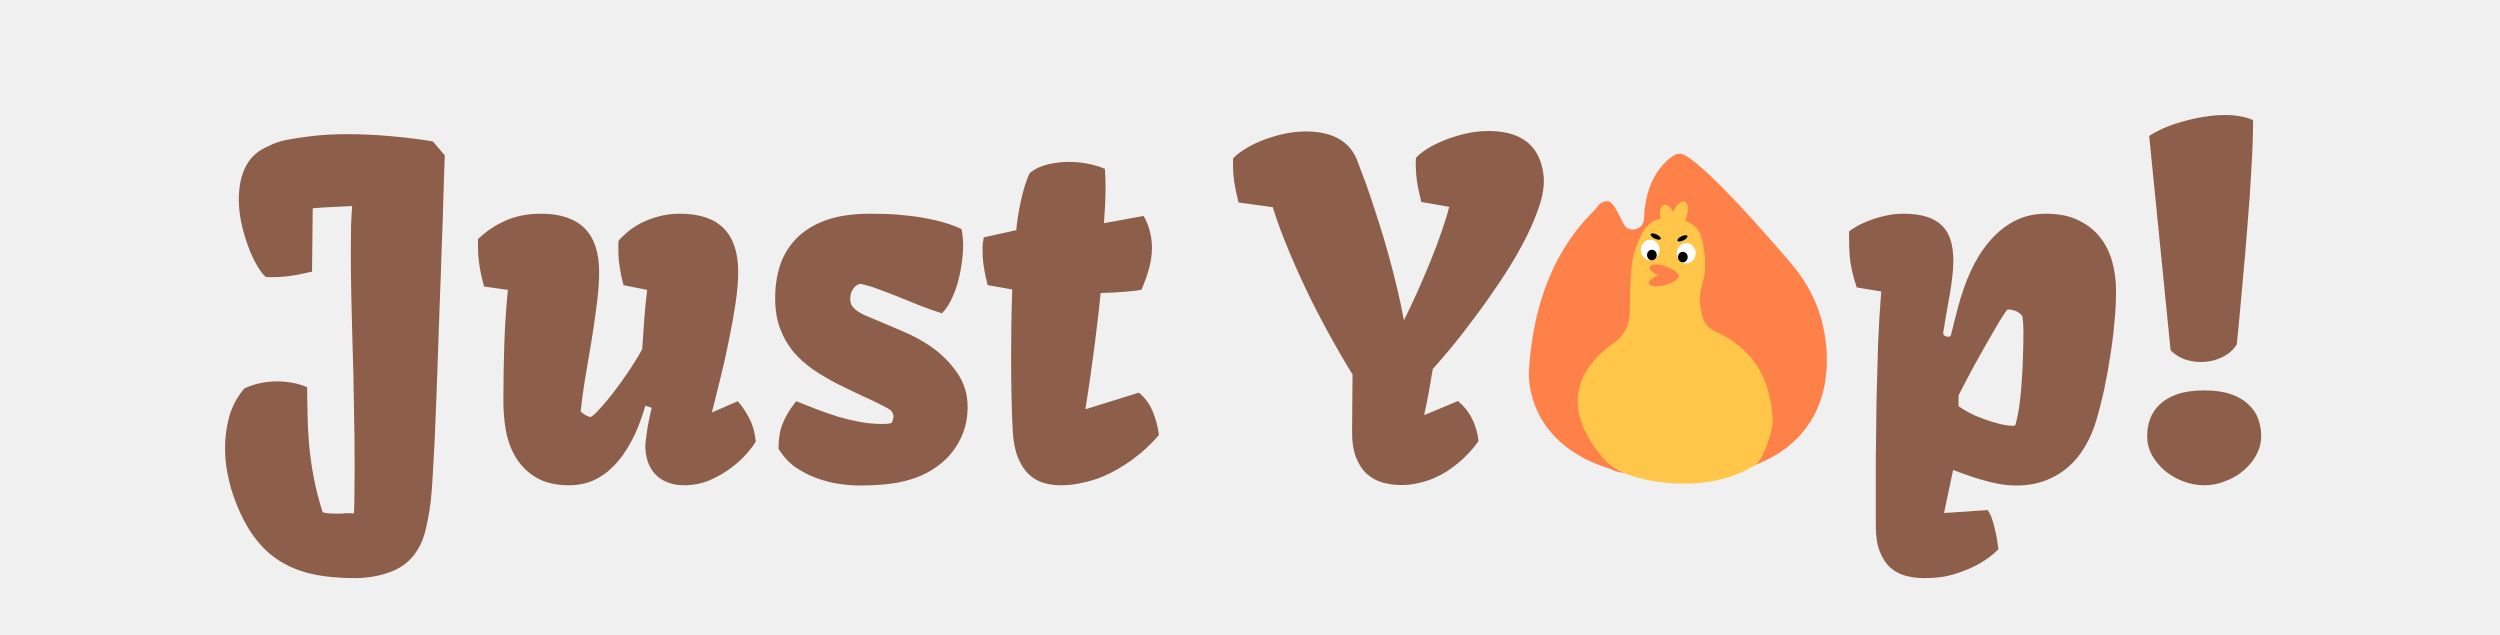
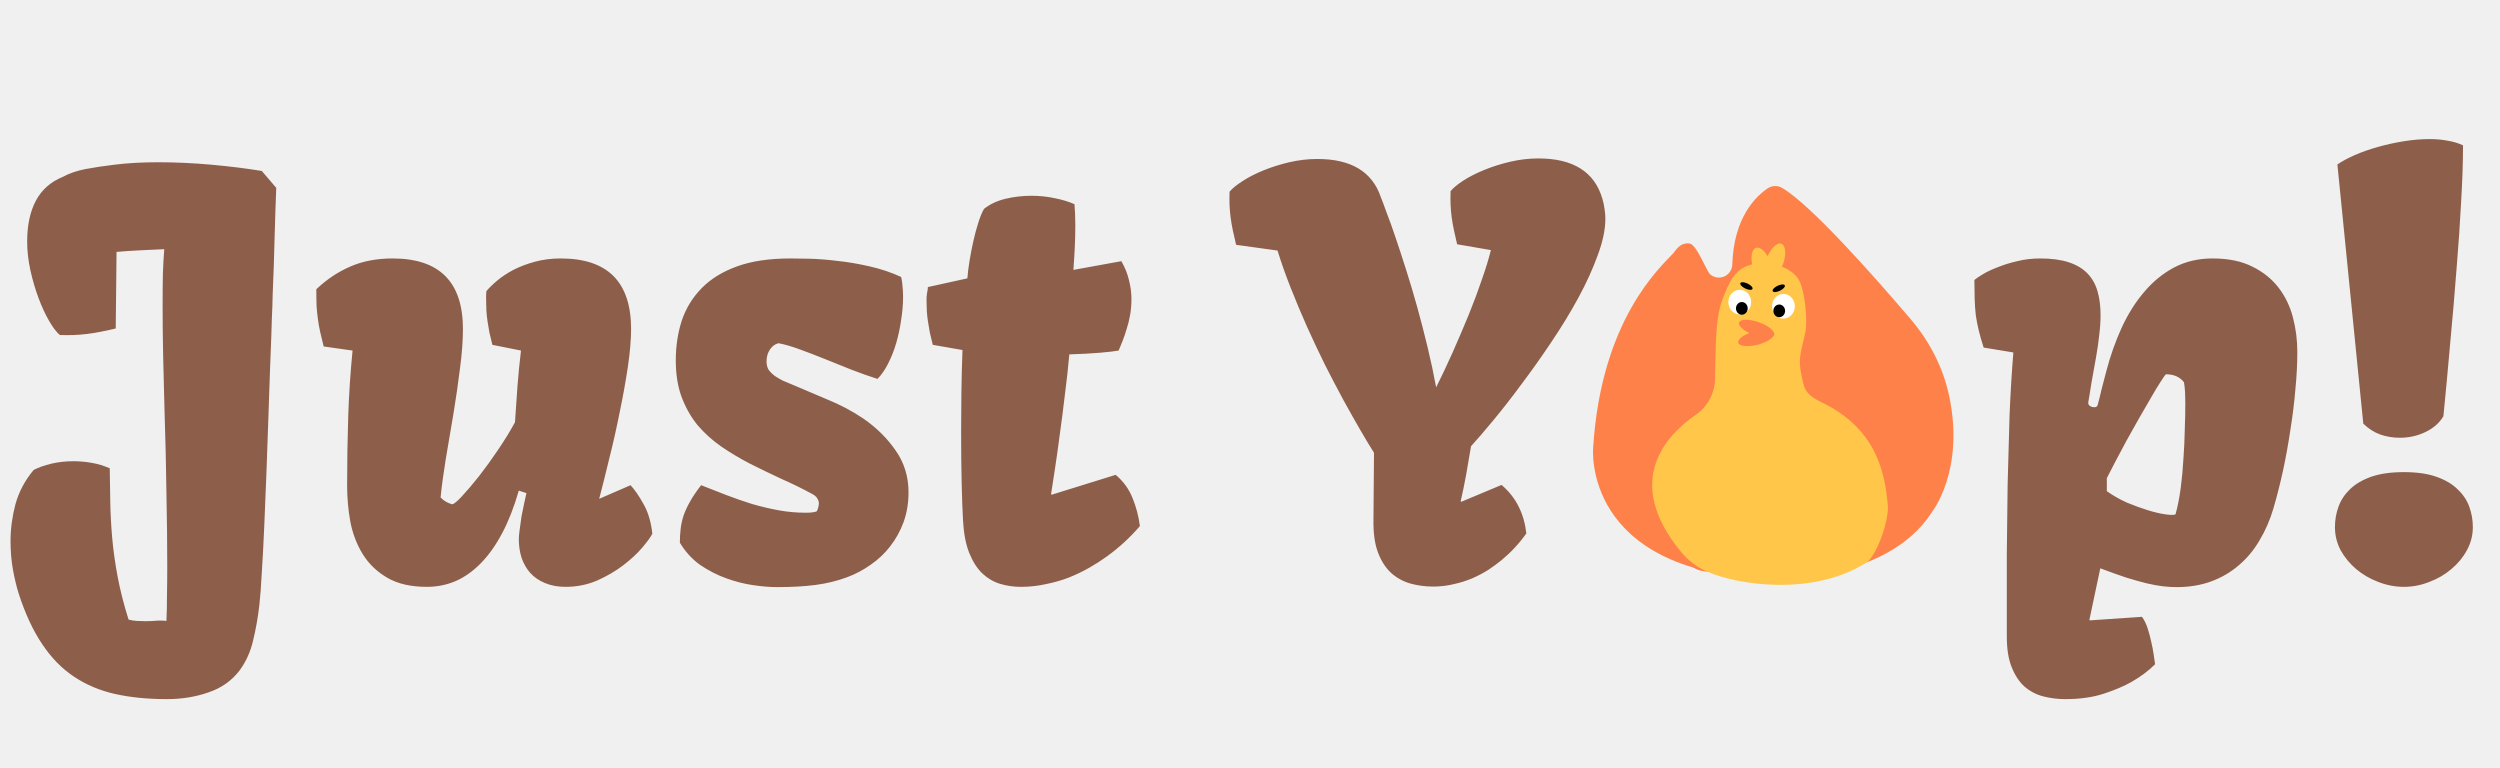
- <svg xmlns="http://www.w3.org/2000/svg" width="260" height="66" viewBox="0 0 260 66" fill="none">
+ <svg xmlns="http://www.w3.org/2000/svg" width="215" height="66" viewBox="0 0 215 66" fill="none">
  <g clip-path="url(#clip0_208_453)">
-     <path d="M188.137 44.052C188.137 44.052 191 40.469 189.623 34.028C189.103 31.599 187.943 29.36 186.342 27.477C183.442 24.072 177.793 17.639 175.261 16.159C174.869 15.931 174.391 15.947 174.015 16.201C173.022 16.872 171.102 18.683 170.979 22.733C170.95 23.709 169.848 24.215 169.093 23.613C168.761 23.348 167.922 21.004 167.287 20.938C166.441 20.848 166.111 21.556 165.887 21.797C164.745 23.022 159.692 27.53 159.01 38.517C159.01 38.517 158.035 49.096 173.916 49.788C173.916 49.788 184.144 50.282 188.139 44.052H188.137Z" fill="#FF814A" />
-     <path d="M168.581 45.854L168.568 46.124C168.549 46.474 168.335 46.779 168.016 46.917C167.332 47.214 166.37 47.861 167.708 48.845C167.747 48.874 167.789 48.901 167.834 48.922C168.095 49.052 169.043 49.426 170.472 48.866C170.624 48.808 170.752 48.705 170.851 48.575C171.123 48.214 171.546 47.379 171.35 45.801C171.295 45.358 170.922 45.021 170.483 45.013L169.498 44.992C169.014 44.981 168.61 45.363 168.586 45.854H168.581Z" fill="#FF814A" />
-     <path d="M179.178 46.05L179.149 46.32C179.113 46.67 179.277 47.005 179.572 47.19C180.202 47.591 181.051 48.386 179.578 49.142C179.536 49.163 179.489 49.184 179.442 49.198C179.165 49.285 178.169 49.503 176.845 48.72C176.706 48.638 176.594 48.516 176.518 48.373C176.307 47.975 176.017 47.079 176.455 45.554C176.578 45.124 176.999 44.854 177.435 44.915L178.412 45.05C178.891 45.116 179.233 45.559 179.181 46.047L179.178 46.05Z" fill="#FF814A" />
-     <path d="M167.849 35.664C165.32 37.404 161.534 41.35 166.561 47.452C167.17 48.192 167.938 48.778 168.811 49.16C171.4 50.292 177.869 51.324 182.515 48.378C183.361 47.842 184.487 44.779 184.351 43.397C184.108 40.931 183.544 36.948 178.661 34.598C177.127 33.861 177.143 33.312 176.905 32.158C176.638 30.872 176.853 30.403 177.247 28.631C177.482 27.584 177.221 25.043 176.719 24.099C176.189 23.099 174.311 22.285 172.518 22.784C171.126 23.171 170.674 24.372 170.141 25.733C169.485 27.403 169.561 30.029 169.493 32.607C169.461 33.832 168.847 34.975 167.849 35.662V35.664Z" fill="#FFC64A" />
-     <path d="M171.619 27.043C171.078 27.043 170.64 26.568 170.64 25.982C170.64 25.396 171.078 24.921 171.619 24.921C172.161 24.921 172.599 25.396 172.599 25.982C172.599 26.568 172.161 27.043 171.619 27.043Z" fill="white" />
-     <path d="M171.797 27.067C171.519 27.067 171.293 26.822 171.293 26.52C171.293 26.219 171.519 25.974 171.797 25.974C172.076 25.974 172.301 26.219 172.301 26.52C172.301 26.822 172.076 27.067 171.797 27.067Z" fill="black" />
-     <path d="M175.374 27.398C174.833 27.398 174.394 26.923 174.394 26.337C174.394 25.752 174.833 25.277 175.374 25.277C175.915 25.277 176.354 25.752 176.354 26.337C176.354 26.923 175.915 27.398 175.374 27.398Z" fill="white" />
-     <path d="M175.013 27.281C174.735 27.281 174.509 27.037 174.509 26.735C174.509 26.433 174.735 26.189 175.013 26.189C175.292 26.189 175.518 26.433 175.518 26.735C175.518 27.037 175.292 27.281 175.013 27.281Z" fill="black" />
-     <path d="M174.077 23.974C173.695 23.827 173.638 23.034 173.949 22.203C174.26 21.372 174.821 20.817 175.203 20.964C175.585 21.111 175.642 21.904 175.331 22.736C175.02 23.567 174.458 24.121 174.077 23.974Z" fill="#FFC64A" />
-     <path d="M172.787 23.098C172.507 22.256 172.609 21.459 173.017 21.32C173.424 21.18 173.982 21.75 174.262 22.592C174.543 23.434 174.44 24.23 174.032 24.37C173.625 24.51 173.067 23.94 172.787 23.098Z" fill="#FFC64A" />
-     <path d="M171.491 29.474C171.411 29.159 172.036 28.723 172.887 28.5C173.738 28.277 174.493 28.352 174.573 28.667C174.653 28.982 174.028 29.418 173.177 29.64C172.326 29.863 171.571 29.788 171.491 29.474Z" fill="#FF814A" />
-     <path d="M172.875 28.823C172.045 28.53 171.457 28.044 171.562 27.737C171.667 27.43 172.425 27.418 173.255 27.71C174.085 28.002 174.673 28.488 174.568 28.796C174.463 29.103 173.705 29.115 172.875 28.823Z" fill="#FF814A" />
-     <path d="M174.453 25.039C174.398 24.921 174.586 24.714 174.873 24.576C175.16 24.438 175.437 24.422 175.492 24.54C175.547 24.658 175.359 24.865 175.072 25.003C174.785 25.141 174.508 25.157 174.453 25.039Z" fill="black" />
-     <path d="M172.093 24.812C171.806 24.675 171.618 24.467 171.673 24.349C171.728 24.232 172.005 24.248 172.292 24.386C172.579 24.523 172.767 24.731 172.712 24.849C172.657 24.966 172.38 24.95 172.093 24.812Z" fill="black" />
+     <path d="M166.137 44.052C166.137 44.052 169 40.469 167.623 34.028C167.103 31.599 165.943 29.36 164.342 27.477C161.442 24.072 155.793 17.639 153.261 16.159C152.869 15.931 152.391 15.947 152.015 16.201C151.022 16.872 149.102 18.683 148.979 22.733C148.95 23.709 147.848 24.215 147.093 23.613C146.761 23.348 145.922 21.004 145.287 20.938C144.441 20.848 144.111 21.556 143.887 21.797C142.745 23.022 137.692 27.53 137.01 38.517C137.01 38.517 136.035 49.096 151.916 49.788C151.916 49.788 162.144 50.282 166.139 44.052H166.137Z" fill="#FF814A" />
+     <path d="M146.581 45.854L146.568 46.124C146.549 46.474 146.335 46.779 146.016 46.917C145.332 47.214 144.37 47.861 145.708 48.845C145.747 48.874 145.789 48.901 145.834 48.922C146.095 49.052 147.043 49.426 148.472 48.866C148.624 48.808 148.752 48.705 148.851 48.575C149.123 48.214 149.546 47.379 149.35 45.801C149.295 45.358 148.922 45.021 148.483 45.013L147.498 44.992C147.014 44.981 146.61 45.363 146.586 45.854H146.581Z" fill="#FF814A" />
+     <path d="M157.178 46.05L157.149 46.32C157.113 46.67 157.277 47.005 157.572 47.19C158.202 47.591 159.051 48.386 157.578 49.142C157.536 49.163 157.489 49.184 157.442 49.198C157.165 49.285 156.169 49.503 154.845 48.72C154.706 48.638 154.594 48.516 154.518 48.373C154.307 47.975 154.017 47.079 154.455 45.554C154.578 45.124 154.999 44.854 155.435 44.915L156.412 45.05C156.891 45.116 157.233 45.559 157.181 46.047L157.178 46.05Z" fill="#FF814A" />
+     <path d="M145.849 35.664C143.32 37.404 139.534 41.35 144.561 47.452C145.17 48.192 145.938 48.778 146.811 49.16C149.4 50.292 155.869 51.324 160.514 48.378C161.361 47.842 162.487 44.779 162.351 43.397C162.108 40.931 161.544 36.948 156.661 34.598C155.127 33.861 155.143 33.312 154.905 32.158C154.638 30.872 154.853 30.403 155.247 28.631C155.482 27.584 155.221 25.043 154.719 24.099C154.189 23.099 152.31 22.285 150.518 22.784C149.126 23.171 148.674 24.372 148.141 25.733C147.485 27.403 147.561 30.029 147.493 32.607C147.461 33.832 146.847 34.975 145.849 35.662V35.664Z" fill="#FFC64A" />
+     <path d="M149.619 27.043C149.078 27.043 148.64 26.568 148.64 25.982C148.64 25.396 149.078 24.921 149.619 24.921C150.161 24.921 150.599 25.396 150.599 25.982C150.599 26.568 150.161 27.043 149.619 27.043Z" fill="white" />
+     <path d="M149.797 27.067C149.519 27.067 149.293 26.822 149.293 26.52C149.293 26.219 149.519 25.974 149.797 25.974C150.076 25.974 150.301 26.219 150.301 26.52C150.301 26.822 150.076 27.067 149.797 27.067Z" fill="black" />
+     <path d="M153.374 27.398C152.833 27.398 152.394 26.923 152.394 26.337C152.394 25.752 152.833 25.277 153.374 25.277C153.915 25.277 154.354 25.752 154.354 26.337C154.354 26.923 153.915 27.398 153.374 27.398Z" fill="white" />
+     <path d="M153.013 27.281C152.735 27.281 152.509 27.037 152.509 26.735C152.509 26.433 152.735 26.189 153.013 26.189C153.292 26.189 153.518 26.433 153.518 26.735C153.518 27.037 153.292 27.281 153.013 27.281Z" fill="black" />
+     <path d="M152.077 23.974C151.695 23.827 151.638 23.034 151.949 22.203C152.26 21.372 152.821 20.817 153.203 20.964C153.585 21.111 153.642 21.904 153.331 22.736C153.02 23.567 152.458 24.121 152.077 23.974Z" fill="#FFC64A" />
+     <path d="M150.787 23.098C150.506 22.256 150.609 21.459 151.017 21.32C151.424 21.18 151.982 21.75 152.262 22.592C152.542 23.434 152.44 24.23 152.032 24.37C151.625 24.51 151.067 23.94 150.787 23.098Z" fill="#FFC64A" />
+     <path d="M149.491 29.474C149.411 29.159 150.036 28.723 150.887 28.5C151.738 28.277 152.492 28.352 152.572 28.667C152.652 28.982 152.027 29.418 151.177 29.64C150.326 29.863 149.571 29.788 149.491 29.474Z" fill="#FF814A" />
+     <path d="M150.875 28.823C150.045 28.53 149.457 28.044 149.562 27.737C149.667 27.43 150.425 27.418 151.255 27.71C152.085 28.002 152.673 28.488 152.568 28.796C152.463 29.103 151.705 29.115 150.875 28.823Z" fill="#FF814A" />
+     <path d="M152.453 25.039C152.398 24.921 152.586 24.714 152.873 24.576C153.16 24.438 153.437 24.422 153.492 24.54C153.547 24.658 153.359 24.865 153.072 25.003C152.785 25.141 152.508 25.157 152.453 25.039Z" fill="black" />
+     <path d="M150.093 24.812C149.806 24.675 149.618 24.467 149.673 24.349C149.728 24.232 150.005 24.248 150.292 24.386C150.579 24.523 150.767 24.731 150.712 24.849C150.657 24.966 150.38 24.95 150.093 24.812Z" fill="black" />
  </g>
-   <path d="M24.109 51.055C23.922 50.461 23.758 49.781 23.617 49.016C23.477 48.234 23.406 47.406 23.406 46.531C23.406 45.484 23.547 44.43 23.828 43.367C24.125 42.289 24.648 41.305 25.398 40.414C25.82 40.195 26.328 40.016 26.922 39.875C27.516 39.734 28.148 39.664 28.82 39.664C29.336 39.664 29.859 39.711 30.391 39.805C30.922 39.898 31.438 40.055 31.938 40.273C31.953 41.227 31.969 42.195 31.984 43.18C32 44.164 32.055 45.188 32.148 46.25C32.242 47.312 32.398 48.43 32.617 49.602C32.836 50.758 33.148 51.984 33.555 53.281C33.773 53.344 34.008 53.383 34.258 53.398C34.508 53.414 34.758 53.422 35.008 53.422C35.367 53.422 35.703 53.406 36.016 53.375C36.344 53.359 36.609 53.367 36.812 53.398C36.844 52.773 36.859 52.062 36.859 51.266C36.875 50.469 36.883 49.602 36.883 48.664C36.883 46.742 36.859 44.625 36.812 42.312C36.781 39.984 36.727 37.641 36.648 35.281C36.602 33.719 36.562 32.172 36.531 30.641C36.5 29.094 36.484 27.648 36.484 26.305C36.484 25.289 36.492 24.367 36.508 23.539C36.539 22.711 36.578 22.008 36.625 21.43C36.016 21.461 35.352 21.492 34.633 21.523C33.914 21.555 33.211 21.602 32.523 21.664L32.453 28.25C32 28.359 31.57 28.453 31.164 28.531C30.773 28.609 30.383 28.672 29.992 28.719C29.617 28.766 29.234 28.797 28.844 28.812C28.469 28.828 28.07 28.828 27.648 28.812C27.367 28.578 27.062 28.18 26.734 27.617C26.406 27.055 26.102 26.398 25.82 25.648C25.539 24.898 25.305 24.102 25.117 23.258C24.93 22.398 24.836 21.57 24.836 20.773C24.836 19.367 25.086 18.195 25.586 17.258C26.086 16.32 26.852 15.641 27.883 15.219C28.461 14.906 29.117 14.68 29.852 14.539C30.602 14.398 31.43 14.273 32.336 14.164C33.461 14.023 34.711 13.953 36.086 13.953C37.586 13.953 39.117 14.023 40.68 14.164C42.242 14.305 43.688 14.484 45.016 14.703L46.258 16.156C46.242 16.688 46.219 17.32 46.188 18.055C46.172 18.789 46.148 19.562 46.117 20.375C46.102 21.188 46.078 22.016 46.047 22.859C46.016 23.688 45.984 24.484 45.953 25.25C45.938 26 45.914 26.688 45.883 27.312C45.867 27.938 45.852 28.438 45.836 28.812C45.805 29.594 45.766 30.617 45.719 31.883C45.672 33.133 45.625 34.508 45.578 36.008C45.531 37.492 45.477 39.039 45.414 40.648C45.352 42.242 45.289 43.773 45.227 45.242C45.164 46.695 45.094 48.023 45.016 49.227C44.953 50.414 44.883 51.352 44.805 52.039C44.68 53.117 44.5 54.133 44.266 55.086C44.047 56.039 43.664 56.891 43.117 57.641C42.445 58.531 41.555 59.164 40.445 59.539C39.336 59.93 38.141 60.125 36.859 60.125C35.203 60.125 33.711 59.977 32.383 59.68C31.07 59.383 29.891 58.883 28.844 58.18C27.812 57.492 26.906 56.562 26.125 55.391C25.344 54.234 24.672 52.789 24.109 51.055ZM52.352 41.773C52.352 39.773 52.383 37.805 52.445 35.867C52.508 33.93 52.633 32.023 52.82 30.148L50.336 29.797C50.211 29.297 50.109 28.875 50.031 28.531C49.953 28.172 49.891 27.82 49.844 27.477C49.797 27.133 49.758 26.766 49.727 26.375C49.711 25.969 49.703 25.469 49.703 24.875C50.594 24.031 51.562 23.383 52.609 22.93C53.672 22.461 54.891 22.227 56.266 22.227C60.297 22.227 62.312 24.25 62.312 28.297C62.312 29.297 62.227 30.438 62.055 31.719C61.898 32.984 61.711 34.281 61.492 35.609C61.273 36.938 61.055 38.227 60.836 39.477C60.633 40.727 60.484 41.828 60.391 42.781C60.656 43.062 60.984 43.258 61.375 43.367C61.516 43.367 61.797 43.141 62.219 42.688C62.656 42.219 63.148 41.641 63.695 40.953C64.242 40.25 64.789 39.492 65.336 38.68C65.898 37.852 66.383 37.062 66.789 36.312C66.852 35.281 66.922 34.258 67 33.242C67.078 32.211 67.18 31.18 67.305 30.148L64.844 29.656C64.75 29.266 64.664 28.906 64.586 28.578C64.523 28.234 64.469 27.906 64.422 27.594C64.375 27.281 64.344 26.977 64.328 26.68C64.312 26.367 64.305 26.039 64.305 25.695C64.305 25.586 64.305 25.484 64.305 25.391C64.32 25.281 64.328 25.164 64.328 25.039C64.562 24.758 64.875 24.453 65.266 24.125C65.656 23.797 66.117 23.492 66.648 23.211C67.195 22.93 67.812 22.695 68.5 22.508C69.188 22.32 69.93 22.227 70.727 22.227C74.758 22.227 76.773 24.25 76.773 28.297C76.773 29.219 76.68 30.312 76.492 31.578C76.305 32.828 76.07 34.125 75.789 35.469C75.523 36.812 75.227 38.133 74.898 39.43C74.586 40.727 74.297 41.883 74.031 42.898L76.727 41.727C77.102 42.133 77.477 42.68 77.852 43.367C78.242 44.055 78.492 44.898 78.602 45.898C78.461 46.18 78.172 46.578 77.734 47.094C77.312 47.594 76.766 48.102 76.094 48.617C75.438 49.117 74.688 49.555 73.844 49.93C73 50.289 72.102 50.469 71.148 50.469C70.477 50.469 69.883 50.359 69.367 50.141C68.867 49.938 68.445 49.648 68.102 49.273C67.773 48.898 67.523 48.461 67.352 47.961C67.195 47.461 67.117 46.922 67.117 46.344C67.117 46.188 67.141 45.93 67.188 45.57C67.234 45.195 67.289 44.805 67.352 44.398C67.43 43.992 67.508 43.609 67.586 43.25C67.664 42.875 67.727 42.594 67.773 42.406L67.117 42.195C66.711 43.602 66.234 44.82 65.688 45.852C65.141 46.883 64.531 47.742 63.859 48.43C63.188 49.117 62.461 49.633 61.68 49.977C60.898 50.305 60.078 50.469 59.219 50.469C57.844 50.469 56.711 50.211 55.82 49.695C54.93 49.18 54.227 48.508 53.711 47.68C53.195 46.852 52.836 45.922 52.633 44.891C52.445 43.859 52.352 42.82 52.352 41.773ZM80.969 46.672C80.969 46.234 80.992 45.828 81.039 45.453C81.086 45.062 81.172 44.68 81.297 44.305C81.438 43.914 81.625 43.516 81.859 43.109C82.094 42.688 82.406 42.227 82.797 41.727C83.5 42.008 84.219 42.289 84.953 42.57C85.688 42.852 86.43 43.109 87.18 43.344C87.93 43.562 88.688 43.742 89.453 43.883C90.219 44.023 91 44.094 91.797 44.094C92.234 44.094 92.547 44.055 92.734 43.977C92.781 43.914 92.82 43.82 92.852 43.695C92.898 43.555 92.922 43.414 92.922 43.273C92.922 43.148 92.883 43.023 92.805 42.898C92.742 42.758 92.602 42.625 92.383 42.5C91.523 42.031 90.633 41.594 89.711 41.188C88.805 40.766 87.914 40.336 87.039 39.898C86.164 39.445 85.336 38.953 84.555 38.422C83.789 37.891 83.109 37.281 82.516 36.594C81.938 35.891 81.477 35.086 81.133 34.18C80.789 33.273 80.617 32.211 80.617 30.992C80.617 29.773 80.789 28.633 81.133 27.57C81.492 26.508 82.062 25.578 82.844 24.781C83.625 23.984 84.641 23.359 85.891 22.906C87.141 22.453 88.672 22.227 90.484 22.227C90.844 22.227 91.383 22.234 92.102 22.25C92.82 22.266 93.625 22.328 94.516 22.438C95.406 22.531 96.328 22.688 97.281 22.906C98.25 23.125 99.156 23.43 100 23.82C100.062 24.07 100.102 24.344 100.117 24.641C100.148 24.922 100.164 25.219 100.164 25.531C100.164 26.156 100.109 26.812 100 27.5C99.906 28.172 99.766 28.836 99.578 29.492C99.391 30.133 99.156 30.727 98.875 31.273C98.609 31.805 98.305 32.242 97.961 32.586C97.227 32.352 96.477 32.086 95.711 31.789C94.945 31.477 94.188 31.172 93.438 30.875C92.703 30.578 91.992 30.305 91.305 30.055C90.633 29.805 90.016 29.625 89.453 29.516C89.141 29.594 88.891 29.781 88.703 30.078C88.516 30.359 88.422 30.695 88.422 31.086C88.422 31.367 88.484 31.609 88.609 31.812C88.75 32 88.922 32.172 89.125 32.328C89.344 32.469 89.57 32.602 89.805 32.727C90.055 32.836 90.297 32.938 90.531 33.031C91.484 33.438 92.516 33.875 93.625 34.344C94.75 34.797 95.797 35.352 96.766 36.008C97.891 36.789 98.812 37.703 99.531 38.75C100.266 39.797 100.633 40.992 100.633 42.336C100.633 43.258 100.492 44.109 100.211 44.891C99.93 45.656 99.547 46.352 99.062 46.977C98.594 47.586 98.031 48.117 97.375 48.57C96.734 49.023 96.055 49.383 95.336 49.648C94.492 49.961 93.594 50.18 92.641 50.305C91.688 50.43 90.578 50.492 89.312 50.492C88.734 50.492 88.062 50.438 87.297 50.328C86.531 50.219 85.758 50.023 84.977 49.742C84.195 49.461 83.445 49.078 82.727 48.594C82.023 48.094 81.438 47.453 80.969 46.672ZM105.32 44.773C105.273 43.945 105.234 42.875 105.203 41.562C105.172 40.234 105.156 38.734 105.156 37.062C105.156 36 105.164 34.891 105.18 33.734C105.195 32.578 105.227 31.367 105.273 30.102L102.719 29.656C102.625 29.266 102.539 28.906 102.461 28.578C102.398 28.234 102.344 27.906 102.297 27.594C102.25 27.281 102.219 26.977 102.203 26.68C102.188 26.367 102.18 26.039 102.18 25.695C102.18 25.586 102.195 25.422 102.227 25.203C102.273 24.984 102.297 24.812 102.297 24.688L105.695 23.938C105.727 23.484 105.789 22.977 105.883 22.414C105.977 21.836 106.086 21.273 106.211 20.727C106.336 20.164 106.477 19.641 106.633 19.156C106.789 18.656 106.953 18.258 107.125 17.961C107.641 17.555 108.258 17.266 108.977 17.094C109.695 16.922 110.438 16.836 111.203 16.836C111.906 16.836 112.578 16.906 113.219 17.047C113.859 17.172 114.422 17.344 114.906 17.562C114.953 18.109 114.977 18.719 114.977 19.391C114.977 20.016 114.961 20.656 114.93 21.312C114.898 21.969 114.859 22.602 114.812 23.211L118.938 22.461C119.25 23.008 119.469 23.555 119.594 24.102C119.734 24.648 119.805 25.188 119.805 25.719C119.805 26.188 119.766 26.648 119.688 27.102C119.609 27.539 119.508 27.945 119.383 28.32C119.273 28.695 119.156 29.039 119.031 29.352C118.906 29.664 118.797 29.93 118.703 30.148C118.359 30.211 117.82 30.273 117.086 30.336C116.367 30.398 115.492 30.445 114.461 30.477C114.367 31.555 114.242 32.695 114.086 33.898C113.945 35.102 113.797 36.258 113.641 37.367C113.5 38.461 113.359 39.461 113.219 40.367C113.078 41.273 112.969 41.984 112.891 42.5L112.938 42.547L118.445 40.836C119.102 41.383 119.586 42.047 119.898 42.828C120.211 43.594 120.422 44.398 120.531 45.242C119.688 46.227 118.734 47.102 117.672 47.867C117.219 48.195 116.719 48.516 116.172 48.828C115.625 49.141 115.039 49.422 114.414 49.672C113.805 49.906 113.148 50.094 112.445 50.234C111.758 50.391 111.039 50.469 110.289 50.469C109.68 50.469 109.086 50.383 108.508 50.211C107.945 50.039 107.438 49.742 106.984 49.32C106.531 48.883 106.156 48.297 105.859 47.562C105.562 46.828 105.383 45.898 105.32 44.773ZM140.664 38.938C140.336 38.422 139.945 37.773 139.492 36.992C139.039 36.211 138.555 35.352 138.039 34.414C137.523 33.461 136.992 32.445 136.445 31.367C135.914 30.289 135.398 29.195 134.898 28.086C134.398 26.961 133.93 25.844 133.492 24.734C133.055 23.625 132.68 22.562 132.367 21.547L128.805 21.055C128.695 20.602 128.602 20.188 128.523 19.812C128.445 19.438 128.383 19.078 128.336 18.734C128.289 18.375 128.258 18.016 128.242 17.656C128.227 17.297 128.227 16.906 128.242 16.484C128.477 16.203 128.852 15.898 129.367 15.57C129.867 15.242 130.461 14.938 131.148 14.656C131.836 14.375 132.578 14.141 133.375 13.953C134.188 13.766 134.992 13.672 135.789 13.672C138.695 13.672 140.516 14.766 141.25 16.953C141.359 17.219 141.523 17.656 141.742 18.266C141.977 18.859 142.234 19.578 142.516 20.422C142.797 21.25 143.102 22.18 143.43 23.211C143.758 24.242 144.078 25.32 144.391 26.445C144.703 27.57 145 28.719 145.281 29.891C145.562 31.062 145.805 32.203 146.008 33.312C146.461 32.406 146.93 31.414 147.414 30.336C147.898 29.242 148.359 28.164 148.797 27.102C149.234 26.023 149.617 25 149.945 24.031C150.289 23.047 150.547 22.203 150.719 21.5H150.672L147.812 21.008C147.703 20.555 147.609 20.141 147.531 19.766C147.453 19.391 147.391 19.031 147.344 18.688C147.297 18.328 147.266 17.969 147.25 17.609C147.234 17.25 147.234 16.859 147.25 16.438C147.484 16.156 147.852 15.852 148.352 15.523C148.867 15.195 149.469 14.891 150.156 14.609C150.844 14.328 151.586 14.094 152.383 13.906C153.195 13.719 154 13.625 154.797 13.625C157.797 13.625 159.633 14.781 160.305 17.094C160.398 17.406 160.461 17.703 160.492 17.984C160.539 18.266 160.562 18.539 160.562 18.805C160.562 19.727 160.344 20.773 159.906 21.945C159.484 23.117 158.93 24.336 158.242 25.602C157.555 26.867 156.773 28.148 155.898 29.445C155.039 30.727 154.18 31.938 153.32 33.078C152.477 34.219 151.672 35.25 150.906 36.172C150.141 37.094 149.508 37.828 149.008 38.375C148.867 39.219 148.727 40.039 148.586 40.836C148.445 41.617 148.289 42.375 148.117 43.109L148.164 43.156L151.633 41.703C152.273 42.25 152.766 42.875 153.109 43.578C153.453 44.266 153.672 45.031 153.766 45.875C153.156 46.734 152.445 47.5 151.633 48.172C151.289 48.453 150.906 48.734 150.484 49.016C150.062 49.281 149.602 49.523 149.102 49.742C148.617 49.945 148.094 50.109 147.531 50.234C146.969 50.375 146.375 50.445 145.75 50.445C145.078 50.445 144.43 50.359 143.805 50.188C143.195 50.016 142.648 49.719 142.164 49.297C141.68 48.859 141.297 48.273 141.016 47.539C140.734 46.805 140.602 45.875 140.617 44.75L140.664 38.938ZM195.086 53.141C195.086 51.406 195.086 49.562 195.086 47.609C195.102 45.641 195.125 43.664 195.156 41.68C195.203 39.68 195.258 37.711 195.32 35.773C195.398 33.836 195.508 32.016 195.648 30.312L193.094 29.891C192.922 29.359 192.781 28.867 192.672 28.414C192.562 27.961 192.477 27.516 192.414 27.078C192.367 26.625 192.336 26.164 192.32 25.695C192.305 25.211 192.297 24.672 192.297 24.078C192.438 23.953 192.68 23.789 193.023 23.586C193.383 23.367 193.812 23.164 194.312 22.977C194.812 22.773 195.367 22.602 195.977 22.461C196.602 22.305 197.258 22.227 197.945 22.227C198.93 22.227 199.75 22.336 200.406 22.555C201.078 22.773 201.617 23.094 202.023 23.516C202.43 23.938 202.719 24.453 202.891 25.062C203.062 25.656 203.148 26.336 203.148 27.102C203.148 27.648 203.109 28.227 203.031 28.836C202.969 29.445 202.875 30.094 202.75 30.781C202.594 31.656 202.469 32.352 202.375 32.867C202.297 33.367 202.234 33.758 202.188 34.039C202.141 34.305 202.109 34.484 202.094 34.578C202.094 34.656 202.094 34.695 202.094 34.695C202.094 34.773 202.148 34.852 202.258 34.93C202.367 34.992 202.484 35.023 202.609 35.023C202.75 35.023 202.844 34.969 202.891 34.859C203.016 34.406 203.133 33.938 203.242 33.453C203.367 32.953 203.5 32.445 203.641 31.93C203.984 30.617 204.422 29.375 204.953 28.203C205.5 27.016 206.148 25.984 206.898 25.109C207.648 24.219 208.508 23.516 209.477 23C210.461 22.484 211.562 22.227 212.781 22.227C214.141 22.227 215.281 22.461 216.203 22.93C217.125 23.383 217.875 23.984 218.453 24.734C219.031 25.484 219.445 26.344 219.695 27.312C219.945 28.266 220.07 29.25 220.07 30.266C220.07 31.25 220.016 32.312 219.906 33.453C219.812 34.578 219.672 35.727 219.484 36.898C219.312 38.07 219.102 39.242 218.852 40.414C218.602 41.57 218.32 42.68 218.008 43.742C217.711 44.742 217.312 45.656 216.812 46.484C216.328 47.312 215.734 48.023 215.031 48.617C214.344 49.211 213.555 49.672 212.664 50C211.773 50.328 210.781 50.492 209.688 50.492C209.328 50.492 208.938 50.469 208.516 50.422C208.109 50.375 207.641 50.289 207.109 50.164C206.594 50.039 206.008 49.875 205.352 49.672C204.695 49.453 203.953 49.188 203.125 48.875L202.188 53.305L202.234 53.352L206.711 53.047C206.914 53.328 207.078 53.664 207.203 54.055C207.328 54.445 207.43 54.828 207.508 55.203C207.602 55.594 207.672 55.961 207.719 56.305C207.766 56.648 207.805 56.922 207.836 57.125C207.273 57.688 206.609 58.188 205.844 58.625C205.188 59 204.383 59.344 203.43 59.656C202.477 59.969 201.375 60.125 200.125 60.125C199.469 60.125 198.836 60.047 198.227 59.891C197.617 59.734 197.078 59.453 196.609 59.047C196.156 58.641 195.789 58.086 195.508 57.383C195.227 56.695 195.086 55.82 195.086 54.758V53.141ZM203.688 42.242C204.219 42.617 204.797 42.945 205.422 43.227C206.062 43.492 206.664 43.711 207.227 43.883C207.789 44.055 208.289 44.172 208.727 44.234C209.164 44.297 209.453 44.297 209.594 44.234C209.781 43.562 209.93 42.812 210.039 41.984C210.148 41.156 210.227 40.32 210.273 39.477C210.336 38.617 210.375 37.773 210.391 36.945C210.422 36.102 210.438 35.336 210.438 34.648C210.438 34.336 210.43 34.031 210.414 33.734C210.398 33.422 210.367 33.133 210.32 32.867C209.961 32.414 209.445 32.188 208.773 32.188C208.695 32.25 208.539 32.469 208.305 32.844C208.07 33.203 207.797 33.656 207.484 34.203C207.172 34.734 206.828 35.328 206.453 35.984C206.094 36.625 205.734 37.266 205.375 37.906C205.031 38.547 204.711 39.148 204.414 39.711C204.117 40.273 203.875 40.742 203.688 41.117V42.242ZM223.516 14.141C223.906 13.875 224.398 13.609 224.992 13.344C225.602 13.078 226.266 12.844 226.984 12.641C227.703 12.438 228.445 12.273 229.211 12.148C229.992 12.023 230.742 11.961 231.461 11.961C232.008 11.961 232.523 12.008 233.008 12.102C233.492 12.18 233.93 12.312 234.32 12.5C234.32 13.906 234.266 15.531 234.156 17.375C234.062 19.203 233.93 21.141 233.758 23.188C233.602 25.234 233.422 27.336 233.219 29.492C233.031 31.648 232.836 33.75 232.633 35.797C232.289 36.375 231.773 36.828 231.086 37.156C230.398 37.484 229.664 37.648 228.883 37.648C228.305 37.648 227.742 37.555 227.195 37.367C226.648 37.164 226.164 36.852 225.742 36.43L223.516 14.141ZM223.305 45.336C223.305 44.727 223.406 44.141 223.609 43.578C223.812 43.016 224.141 42.516 224.594 42.078C225.062 41.625 225.672 41.266 226.422 41C227.188 40.734 228.125 40.602 229.234 40.602C230.344 40.602 231.273 40.734 232.023 41C232.789 41.266 233.398 41.625 233.852 42.078C234.32 42.516 234.656 43.016 234.859 43.578C235.062 44.141 235.164 44.727 235.164 45.336C235.164 46.039 234.992 46.703 234.648 47.328C234.32 47.938 233.875 48.477 233.312 48.945C232.766 49.414 232.133 49.781 231.414 50.047C230.711 50.328 229.984 50.469 229.234 50.469C228.484 50.469 227.75 50.328 227.031 50.047C226.328 49.781 225.695 49.414 225.133 48.945C224.586 48.477 224.141 47.938 223.797 47.328C223.469 46.703 223.305 46.039 223.305 45.336Z" fill="#8D5F4A" />
+   <path d="M1.609 51.055C1.422 50.461 1.258 49.781 1.117 49.016C0.977 48.234 0.906 47.406 0.906 46.531C0.906 45.484 1.047 44.43 1.328 43.367C1.625 42.289 2.148 41.305 2.898 40.414C3.32 40.195 3.828 40.016 4.422 39.875C5.016 39.734 5.648 39.664 6.32 39.664C6.836 39.664 7.359 39.711 7.891 39.805C8.422 39.898 8.938 40.055 9.438 40.273C9.453 41.227 9.469 42.195 9.484 43.18C9.5 44.164 9.555 45.188 9.648 46.25C9.742 47.312 9.898 48.43 10.117 49.602C10.336 50.758 10.648 51.984 11.055 53.281C11.273 53.344 11.508 53.383 11.758 53.398C12.008 53.414 12.258 53.422 12.508 53.422C12.867 53.422 13.203 53.406 13.516 53.375C13.844 53.359 14.109 53.367 14.312 53.398C14.344 52.773 14.359 52.062 14.359 51.266C14.375 50.469 14.383 49.602 14.383 48.664C14.383 46.742 14.359 44.625 14.312 42.312C14.281 39.984 14.227 37.641 14.148 35.281C14.102 33.719 14.062 32.172 14.031 30.641C14 29.094 13.984 27.648 13.984 26.305C13.984 25.289 13.992 24.367 14.008 23.539C14.039 22.711 14.078 22.008 14.125 21.43C13.516 21.461 12.852 21.492 12.133 21.523C11.414 21.555 10.711 21.602 10.023 21.664L9.953 28.25C9.5 28.359 9.07 28.453 8.664 28.531C8.273 28.609 7.883 28.672 7.492 28.719C7.117 28.766 6.734 28.797 6.344 28.812C5.969 28.828 5.57 28.828 5.148 28.812C4.867 28.578 4.562 28.18 4.234 27.617C3.906 27.055 3.602 26.398 3.32 25.648C3.039 24.898 2.805 24.102 2.617 23.258C2.43 22.398 2.336 21.57 2.336 20.773C2.336 19.367 2.586 18.195 3.086 17.258C3.586 16.32 4.352 15.641 5.383 15.219C5.961 14.906 6.617 14.68 7.352 14.539C8.102 14.398 8.93 14.273 9.836 14.164C10.961 14.023 12.211 13.953 13.586 13.953C15.086 13.953 16.617 14.023 18.18 14.164C19.742 14.305 21.188 14.484 22.516 14.703L23.758 16.156C23.742 16.688 23.719 17.32 23.688 18.055C23.672 18.789 23.648 19.562 23.617 20.375C23.602 21.188 23.578 22.016 23.547 22.859C23.516 23.688 23.484 24.484 23.453 25.25C23.438 26 23.414 26.688 23.383 27.312C23.367 27.938 23.352 28.438 23.336 28.812C23.305 29.594 23.266 30.617 23.219 31.883C23.172 33.133 23.125 34.508 23.078 36.008C23.031 37.492 22.977 39.039 22.914 40.648C22.852 42.242 22.789 43.773 22.727 45.242C22.664 46.695 22.594 48.023 22.516 49.227C22.453 50.414 22.383 51.352 22.305 52.039C22.18 53.117 22 54.133 21.766 55.086C21.547 56.039 21.164 56.891 20.617 57.641C19.945 58.531 19.055 59.164 17.945 59.539C16.836 59.93 15.641 60.125 14.359 60.125C12.703 60.125 11.211 59.977 9.883 59.68C8.57 59.383 7.391 58.883 6.344 58.18C5.312 57.492 4.406 56.562 3.625 55.391C2.844 54.234 2.172 52.789 1.609 51.055ZM29.852 41.773C29.852 39.773 29.883 37.805 29.945 35.867C30.008 33.93 30.133 32.023 30.32 30.148L27.836 29.797C27.711 29.297 27.609 28.875 27.531 28.531C27.453 28.172 27.391 27.82 27.344 27.477C27.297 27.133 27.258 26.766 27.227 26.375C27.211 25.969 27.203 25.469 27.203 24.875C28.094 24.031 29.062 23.383 30.109 22.93C31.172 22.461 32.391 22.227 33.766 22.227C37.797 22.227 39.812 24.25 39.812 28.297C39.812 29.297 39.727 30.438 39.555 31.719C39.398 32.984 39.211 34.281 38.992 35.609C38.773 36.938 38.555 38.227 38.336 39.477C38.133 40.727 37.984 41.828 37.891 42.781C38.156 43.062 38.484 43.258 38.875 43.367C39.016 43.367 39.297 43.141 39.719 42.688C40.156 42.219 40.648 41.641 41.195 40.953C41.742 40.25 42.289 39.492 42.836 38.68C43.398 37.852 43.883 37.062 44.289 36.312C44.352 35.281 44.422 34.258 44.5 33.242C44.578 32.211 44.68 31.18 44.805 30.148L42.344 29.656C42.25 29.266 42.164 28.906 42.086 28.578C42.023 28.234 41.969 27.906 41.922 27.594C41.875 27.281 41.844 26.977 41.828 26.68C41.812 26.367 41.805 26.039 41.805 25.695C41.805 25.586 41.805 25.484 41.805 25.391C41.82 25.281 41.828 25.164 41.828 25.039C42.062 24.758 42.375 24.453 42.766 24.125C43.156 23.797 43.617 23.492 44.148 23.211C44.695 22.93 45.312 22.695 46 22.508C46.688 22.32 47.43 22.227 48.227 22.227C52.258 22.227 54.273 24.25 54.273 28.297C54.273 29.219 54.18 30.312 53.992 31.578C53.805 32.828 53.57 34.125 53.289 35.469C53.023 36.812 52.727 38.133 52.398 39.43C52.086 40.727 51.797 41.883 51.531 42.898L54.227 41.727C54.602 42.133 54.977 42.68 55.352 43.367C55.742 44.055 55.992 44.898 56.102 45.898C55.961 46.18 55.672 46.578 55.234 47.094C54.812 47.594 54.266 48.102 53.594 48.617C52.938 49.117 52.188 49.555 51.344 49.93C50.5 50.289 49.602 50.469 48.648 50.469C47.977 50.469 47.383 50.359 46.867 50.141C46.367 49.938 45.945 49.648 45.602 49.273C45.273 48.898 45.023 48.461 44.852 47.961C44.695 47.461 44.617 46.922 44.617 46.344C44.617 46.188 44.641 45.93 44.688 45.57C44.734 45.195 44.789 44.805 44.852 44.398C44.93 43.992 45.008 43.609 45.086 43.25C45.164 42.875 45.227 42.594 45.273 42.406L44.617 42.195C44.211 43.602 43.734 44.82 43.188 45.852C42.641 46.883 42.031 47.742 41.359 48.43C40.688 49.117 39.961 49.633 39.18 49.977C38.398 50.305 37.578 50.469 36.719 50.469C35.344 50.469 34.211 50.211 33.32 49.695C32.43 49.18 31.727 48.508 31.211 47.68C30.695 46.852 30.336 45.922 30.133 44.891C29.945 43.859 29.852 42.82 29.852 41.773ZM58.469 46.672C58.469 46.234 58.492 45.828 58.539 45.453C58.586 45.062 58.672 44.68 58.797 44.305C58.938 43.914 59.125 43.516 59.359 43.109C59.594 42.688 59.906 42.227 60.297 41.727C61 42.008 61.719 42.289 62.453 42.57C63.188 42.852 63.93 43.109 64.68 43.344C65.43 43.562 66.188 43.742 66.953 43.883C67.719 44.023 68.5 44.094 69.297 44.094C69.734 44.094 70.047 44.055 70.234 43.977C70.281 43.914 70.32 43.82 70.352 43.695C70.398 43.555 70.422 43.414 70.422 43.273C70.422 43.148 70.383 43.023 70.305 42.898C70.242 42.758 70.102 42.625 69.883 42.5C69.023 42.031 68.133 41.594 67.211 41.188C66.305 40.766 65.414 40.336 64.539 39.898C63.664 39.445 62.836 38.953 62.055 38.422C61.289 37.891 60.609 37.281 60.016 36.594C59.438 35.891 58.977 35.086 58.633 34.18C58.289 33.273 58.117 32.211 58.117 30.992C58.117 29.773 58.289 28.633 58.633 27.57C58.992 26.508 59.562 25.578 60.344 24.781C61.125 23.984 62.141 23.359 63.391 22.906C64.641 22.453 66.172 22.227 67.984 22.227C68.344 22.227 68.883 22.234 69.602 22.25C70.32 22.266 71.125 22.328 72.016 22.438C72.906 22.531 73.828 22.688 74.781 22.906C75.75 23.125 76.656 23.43 77.5 23.82C77.562 24.07 77.602 24.344 77.617 24.641C77.648 24.922 77.664 25.219 77.664 25.531C77.664 26.156 77.609 26.812 77.5 27.5C77.406 28.172 77.266 28.836 77.078 29.492C76.891 30.133 76.656 30.727 76.375 31.273C76.109 31.805 75.805 32.242 75.461 32.586C74.727 32.352 73.977 32.086 73.211 31.789C72.445 31.477 71.688 31.172 70.938 30.875C70.203 30.578 69.492 30.305 68.805 30.055C68.133 29.805 67.516 29.625 66.953 29.516C66.641 29.594 66.391 29.781 66.203 30.078C66.016 30.359 65.922 30.695 65.922 31.086C65.922 31.367 65.984 31.609 66.109 31.812C66.25 32 66.422 32.172 66.625 32.328C66.844 32.469 67.07 32.602 67.305 32.727C67.555 32.836 67.797 32.938 68.031 33.031C68.984 33.438 70.016 33.875 71.125 34.344C72.25 34.797 73.297 35.352 74.266 36.008C75.391 36.789 76.312 37.703 77.031 38.75C77.766 39.797 78.133 40.992 78.133 42.336C78.133 43.258 77.992 44.109 77.711 44.891C77.43 45.656 77.047 46.352 76.562 46.977C76.094 47.586 75.531 48.117 74.875 48.57C74.234 49.023 73.555 49.383 72.836 49.648C71.992 49.961 71.094 50.18 70.141 50.305C69.188 50.43 68.078 50.492 66.812 50.492C66.234 50.492 65.562 50.438 64.797 50.328C64.031 50.219 63.258 50.023 62.477 49.742C61.695 49.461 60.945 49.078 60.227 48.594C59.523 48.094 58.938 47.453 58.469 46.672ZM82.82 44.773C82.773 43.945 82.734 42.875 82.703 41.562C82.672 40.234 82.656 38.734 82.656 37.062C82.656 36 82.664 34.891 82.68 33.734C82.695 32.578 82.727 31.367 82.773 30.102L80.219 29.656C80.125 29.266 80.039 28.906 79.961 28.578C79.898 28.234 79.844 27.906 79.797 27.594C79.75 27.281 79.719 26.977 79.703 26.68C79.688 26.367 79.68 26.039 79.68 25.695C79.68 25.586 79.695 25.422 79.727 25.203C79.773 24.984 79.797 24.812 79.797 24.688L83.195 23.938C83.227 23.484 83.289 22.977 83.383 22.414C83.477 21.836 83.586 21.273 83.711 20.727C83.836 20.164 83.977 19.641 84.133 19.156C84.289 18.656 84.453 18.258 84.625 17.961C85.141 17.555 85.758 17.266 86.477 17.094C87.195 16.922 87.938 16.836 88.703 16.836C89.406 16.836 90.078 16.906 90.719 17.047C91.359 17.172 91.922 17.344 92.406 17.562C92.453 18.109 92.477 18.719 92.477 19.391C92.477 20.016 92.461 20.656 92.43 21.312C92.398 21.969 92.359 22.602 92.312 23.211L96.438 22.461C96.75 23.008 96.969 23.555 97.094 24.102C97.234 24.648 97.305 25.188 97.305 25.719C97.305 26.188 97.266 26.648 97.188 27.102C97.109 27.539 97.008 27.945 96.883 28.32C96.773 28.695 96.656 29.039 96.531 29.352C96.406 29.664 96.297 29.93 96.203 30.148C95.859 30.211 95.32 30.273 94.586 30.336C93.867 30.398 92.992 30.445 91.961 30.477C91.867 31.555 91.742 32.695 91.586 33.898C91.445 35.102 91.297 36.258 91.141 37.367C91 38.461 90.859 39.461 90.719 40.367C90.578 41.273 90.469 41.984 90.391 42.5L90.438 42.547L95.945 40.836C96.602 41.383 97.086 42.047 97.398 42.828C97.711 43.594 97.922 44.398 98.031 45.242C97.188 46.227 96.234 47.102 95.172 47.867C94.719 48.195 94.219 48.516 93.672 48.828C93.125 49.141 92.539 49.422 91.914 49.672C91.305 49.906 90.648 50.094 89.945 50.234C89.258 50.391 88.539 50.469 87.789 50.469C87.18 50.469 86.586 50.383 86.008 50.211C85.445 50.039 84.938 49.742 84.484 49.32C84.031 48.883 83.656 48.297 83.359 47.562C83.062 46.828 82.883 45.898 82.82 44.773ZM118.164 38.938C117.836 38.422 117.445 37.773 116.992 36.992C116.539 36.211 116.055 35.352 115.539 34.414C115.023 33.461 114.492 32.445 113.945 31.367C113.414 30.289 112.898 29.195 112.398 28.086C111.898 26.961 111.43 25.844 110.992 24.734C110.555 23.625 110.18 22.562 109.867 21.547L106.305 21.055C106.195 20.602 106.102 20.188 106.023 19.812C105.945 19.438 105.883 19.078 105.836 18.734C105.789 18.375 105.758 18.016 105.742 17.656C105.727 17.297 105.727 16.906 105.742 16.484C105.977 16.203 106.352 15.898 106.867 15.57C107.367 15.242 107.961 14.938 108.648 14.656C109.336 14.375 110.078 14.141 110.875 13.953C111.688 13.766 112.492 13.672 113.289 13.672C116.195 13.672 118.016 14.766 118.75 16.953C118.859 17.219 119.023 17.656 119.242 18.266C119.477 18.859 119.734 19.578 120.016 20.422C120.297 21.25 120.602 22.18 120.93 23.211C121.258 24.242 121.578 25.32 121.891 26.445C122.203 27.57 122.5 28.719 122.781 29.891C123.062 31.062 123.305 32.203 123.508 33.312C123.961 32.406 124.43 31.414 124.914 30.336C125.398 29.242 125.859 28.164 126.297 27.102C126.734 26.023 127.117 25 127.445 24.031C127.789 23.047 128.047 22.203 128.219 21.5H128.172L125.312 21.008C125.203 20.555 125.109 20.141 125.031 19.766C124.953 19.391 124.891 19.031 124.844 18.688C124.797 18.328 124.766 17.969 124.75 17.609C124.734 17.25 124.734 16.859 124.75 16.438C124.984 16.156 125.352 15.852 125.852 15.523C126.367 15.195 126.969 14.891 127.656 14.609C128.344 14.328 129.086 14.094 129.883 13.906C130.695 13.719 131.5 13.625 132.297 13.625C135.297 13.625 137.133 14.781 137.805 17.094C137.898 17.406 137.961 17.703 137.992 17.984C138.039 18.266 138.062 18.539 138.062 18.805C138.062 19.727 137.844 20.773 137.406 21.945C136.984 23.117 136.43 24.336 135.742 25.602C135.055 26.867 134.273 28.148 133.398 29.445C132.539 30.727 131.68 31.938 130.82 33.078C129.977 34.219 129.172 35.25 128.406 36.172C127.641 37.094 127.008 37.828 126.508 38.375C126.367 39.219 126.227 40.039 126.086 40.836C125.945 41.617 125.789 42.375 125.617 43.109L125.664 43.156L129.133 41.703C129.773 42.25 130.266 42.875 130.609 43.578C130.953 44.266 131.172 45.031 131.266 45.875C130.656 46.734 129.945 47.5 129.133 48.172C128.789 48.453 128.406 48.734 127.984 49.016C127.562 49.281 127.102 49.523 126.602 49.742C126.117 49.945 125.594 50.109 125.031 50.234C124.469 50.375 123.875 50.445 123.25 50.445C122.578 50.445 121.93 50.359 121.305 50.188C120.695 50.016 120.148 49.719 119.664 49.297C119.18 48.859 118.797 48.273 118.516 47.539C118.234 46.805 118.102 45.875 118.117 44.75L118.164 38.938ZM172.586 53.141C172.586 51.406 172.586 49.562 172.586 47.609C172.602 45.641 172.625 43.664 172.656 41.68C172.703 39.68 172.758 37.711 172.82 35.773C172.898 33.836 173.008 32.016 173.148 30.312L170.594 29.891C170.422 29.359 170.281 28.867 170.172 28.414C170.062 27.961 169.977 27.516 169.914 27.078C169.867 26.625 169.836 26.164 169.82 25.695C169.805 25.211 169.797 24.672 169.797 24.078C169.938 23.953 170.18 23.789 170.523 23.586C170.883 23.367 171.312 23.164 171.812 22.977C172.312 22.773 172.867 22.602 173.477 22.461C174.102 22.305 174.758 22.227 175.445 22.227C176.43 22.227 177.25 22.336 177.906 22.555C178.578 22.773 179.117 23.094 179.523 23.516C179.93 23.938 180.219 24.453 180.391 25.062C180.562 25.656 180.648 26.336 180.648 27.102C180.648 27.648 180.609 28.227 180.531 28.836C180.469 29.445 180.375 30.094 180.25 30.781C180.094 31.656 179.969 32.352 179.875 32.867C179.797 33.367 179.734 33.758 179.688 34.039C179.641 34.305 179.609 34.484 179.594 34.578C179.594 34.656 179.594 34.695 179.594 34.695C179.594 34.773 179.648 34.852 179.758 34.93C179.867 34.992 179.984 35.023 180.109 35.023C180.25 35.023 180.344 34.969 180.391 34.859C180.516 34.406 180.633 33.938 180.742 33.453C180.867 32.953 181 32.445 181.141 31.93C181.484 30.617 181.922 29.375 182.453 28.203C183 27.016 183.648 25.984 184.398 25.109C185.148 24.219 186.008 23.516 186.977 23C187.961 22.484 189.062 22.227 190.281 22.227C191.641 22.227 192.781 22.461 193.703 22.93C194.625 23.383 195.375 23.984 195.953 24.734C196.531 25.484 196.945 26.344 197.195 27.312C197.445 28.266 197.57 29.25 197.57 30.266C197.57 31.25 197.516 32.312 197.406 33.453C197.312 34.578 197.172 35.727 196.984 36.898C196.812 38.07 196.602 39.242 196.352 40.414C196.102 41.57 195.82 42.68 195.508 43.742C195.211 44.742 194.812 45.656 194.312 46.484C193.828 47.312 193.234 48.023 192.531 48.617C191.844 49.211 191.055 49.672 190.164 50C189.273 50.328 188.281 50.492 187.188 50.492C186.828 50.492 186.438 50.469 186.016 50.422C185.609 50.375 185.141 50.289 184.609 50.164C184.094 50.039 183.508 49.875 182.852 49.672C182.195 49.453 181.453 49.188 180.625 48.875L179.688 53.305L179.734 53.352L184.211 53.047C184.414 53.328 184.578 53.664 184.703 54.055C184.828 54.445 184.93 54.828 185.008 55.203C185.102 55.594 185.172 55.961 185.219 56.305C185.266 56.648 185.305 56.922 185.336 57.125C184.773 57.688 184.109 58.188 183.344 58.625C182.688 59 181.883 59.344 180.93 59.656C179.977 59.969 178.875 60.125 177.625 60.125C176.969 60.125 176.336 60.047 175.727 59.891C175.117 59.734 174.578 59.453 174.109 59.047C173.656 58.641 173.289 58.086 173.008 57.383C172.727 56.695 172.586 55.82 172.586 54.758V53.141ZM181.188 42.242C181.719 42.617 182.297 42.945 182.922 43.227C183.562 43.492 184.164 43.711 184.727 43.883C185.289 44.055 185.789 44.172 186.227 44.234C186.664 44.297 186.953 44.297 187.094 44.234C187.281 43.562 187.43 42.812 187.539 41.984C187.648 41.156 187.727 40.32 187.773 39.477C187.836 38.617 187.875 37.773 187.891 36.945C187.922 36.102 187.938 35.336 187.938 34.648C187.938 34.336 187.93 34.031 187.914 33.734C187.898 33.422 187.867 33.133 187.82 32.867C187.461 32.414 186.945 32.188 186.273 32.188C186.195 32.25 186.039 32.469 185.805 32.844C185.57 33.203 185.297 33.656 184.984 34.203C184.672 34.734 184.328 35.328 183.953 35.984C183.594 36.625 183.234 37.266 182.875 37.906C182.531 38.547 182.211 39.148 181.914 39.711C181.617 40.273 181.375 40.742 181.188 41.117V42.242ZM201.016 14.141C201.406 13.875 201.898 13.609 202.492 13.344C203.102 13.078 203.766 12.844 204.484 12.641C205.203 12.438 205.945 12.273 206.711 12.148C207.492 12.023 208.242 11.961 208.961 11.961C209.508 11.961 210.023 12.008 210.508 12.102C210.992 12.18 211.43 12.312 211.82 12.5C211.82 13.906 211.766 15.531 211.656 17.375C211.562 19.203 211.43 21.141 211.258 23.188C211.102 25.234 210.922 27.336 210.719 29.492C210.531 31.648 210.336 33.75 210.133 35.797C209.789 36.375 209.273 36.828 208.586 37.156C207.898 37.484 207.164 37.648 206.383 37.648C205.805 37.648 205.242 37.555 204.695 37.367C204.148 37.164 203.664 36.852 203.242 36.43L201.016 14.141ZM200.805 45.336C200.805 44.727 200.906 44.141 201.109 43.578C201.312 43.016 201.641 42.516 202.094 42.078C202.562 41.625 203.172 41.266 203.922 41C204.688 40.734 205.625 40.602 206.734 40.602C207.844 40.602 208.773 40.734 209.523 41C210.289 41.266 210.898 41.625 211.352 42.078C211.82 42.516 212.156 43.016 212.359 43.578C212.562 44.141 212.664 44.727 212.664 45.336C212.664 46.039 212.492 46.703 212.148 47.328C211.82 47.938 211.375 48.477 210.812 48.945C210.266 49.414 209.633 49.781 208.914 50.047C208.211 50.328 207.484 50.469 206.734 50.469C205.984 50.469 205.25 50.328 204.531 50.047C203.828 49.781 203.195 49.414 202.633 48.945C202.086 48.477 201.641 47.938 201.297 47.328C200.969 46.703 200.805 46.039 200.805 45.336Z" fill="#8D5F4A" />
  <defs>
    <clipPath id="clip0_208_453">
-       <rect width="31" height="37" fill="white" transform="matrix(-1 0 0 1 190 16)" />
+       <rect width="31" height="37" fill="white" transform="matrix(-1 0 0 1 168 16)" />
    </clipPath>
  </defs>
</svg>
